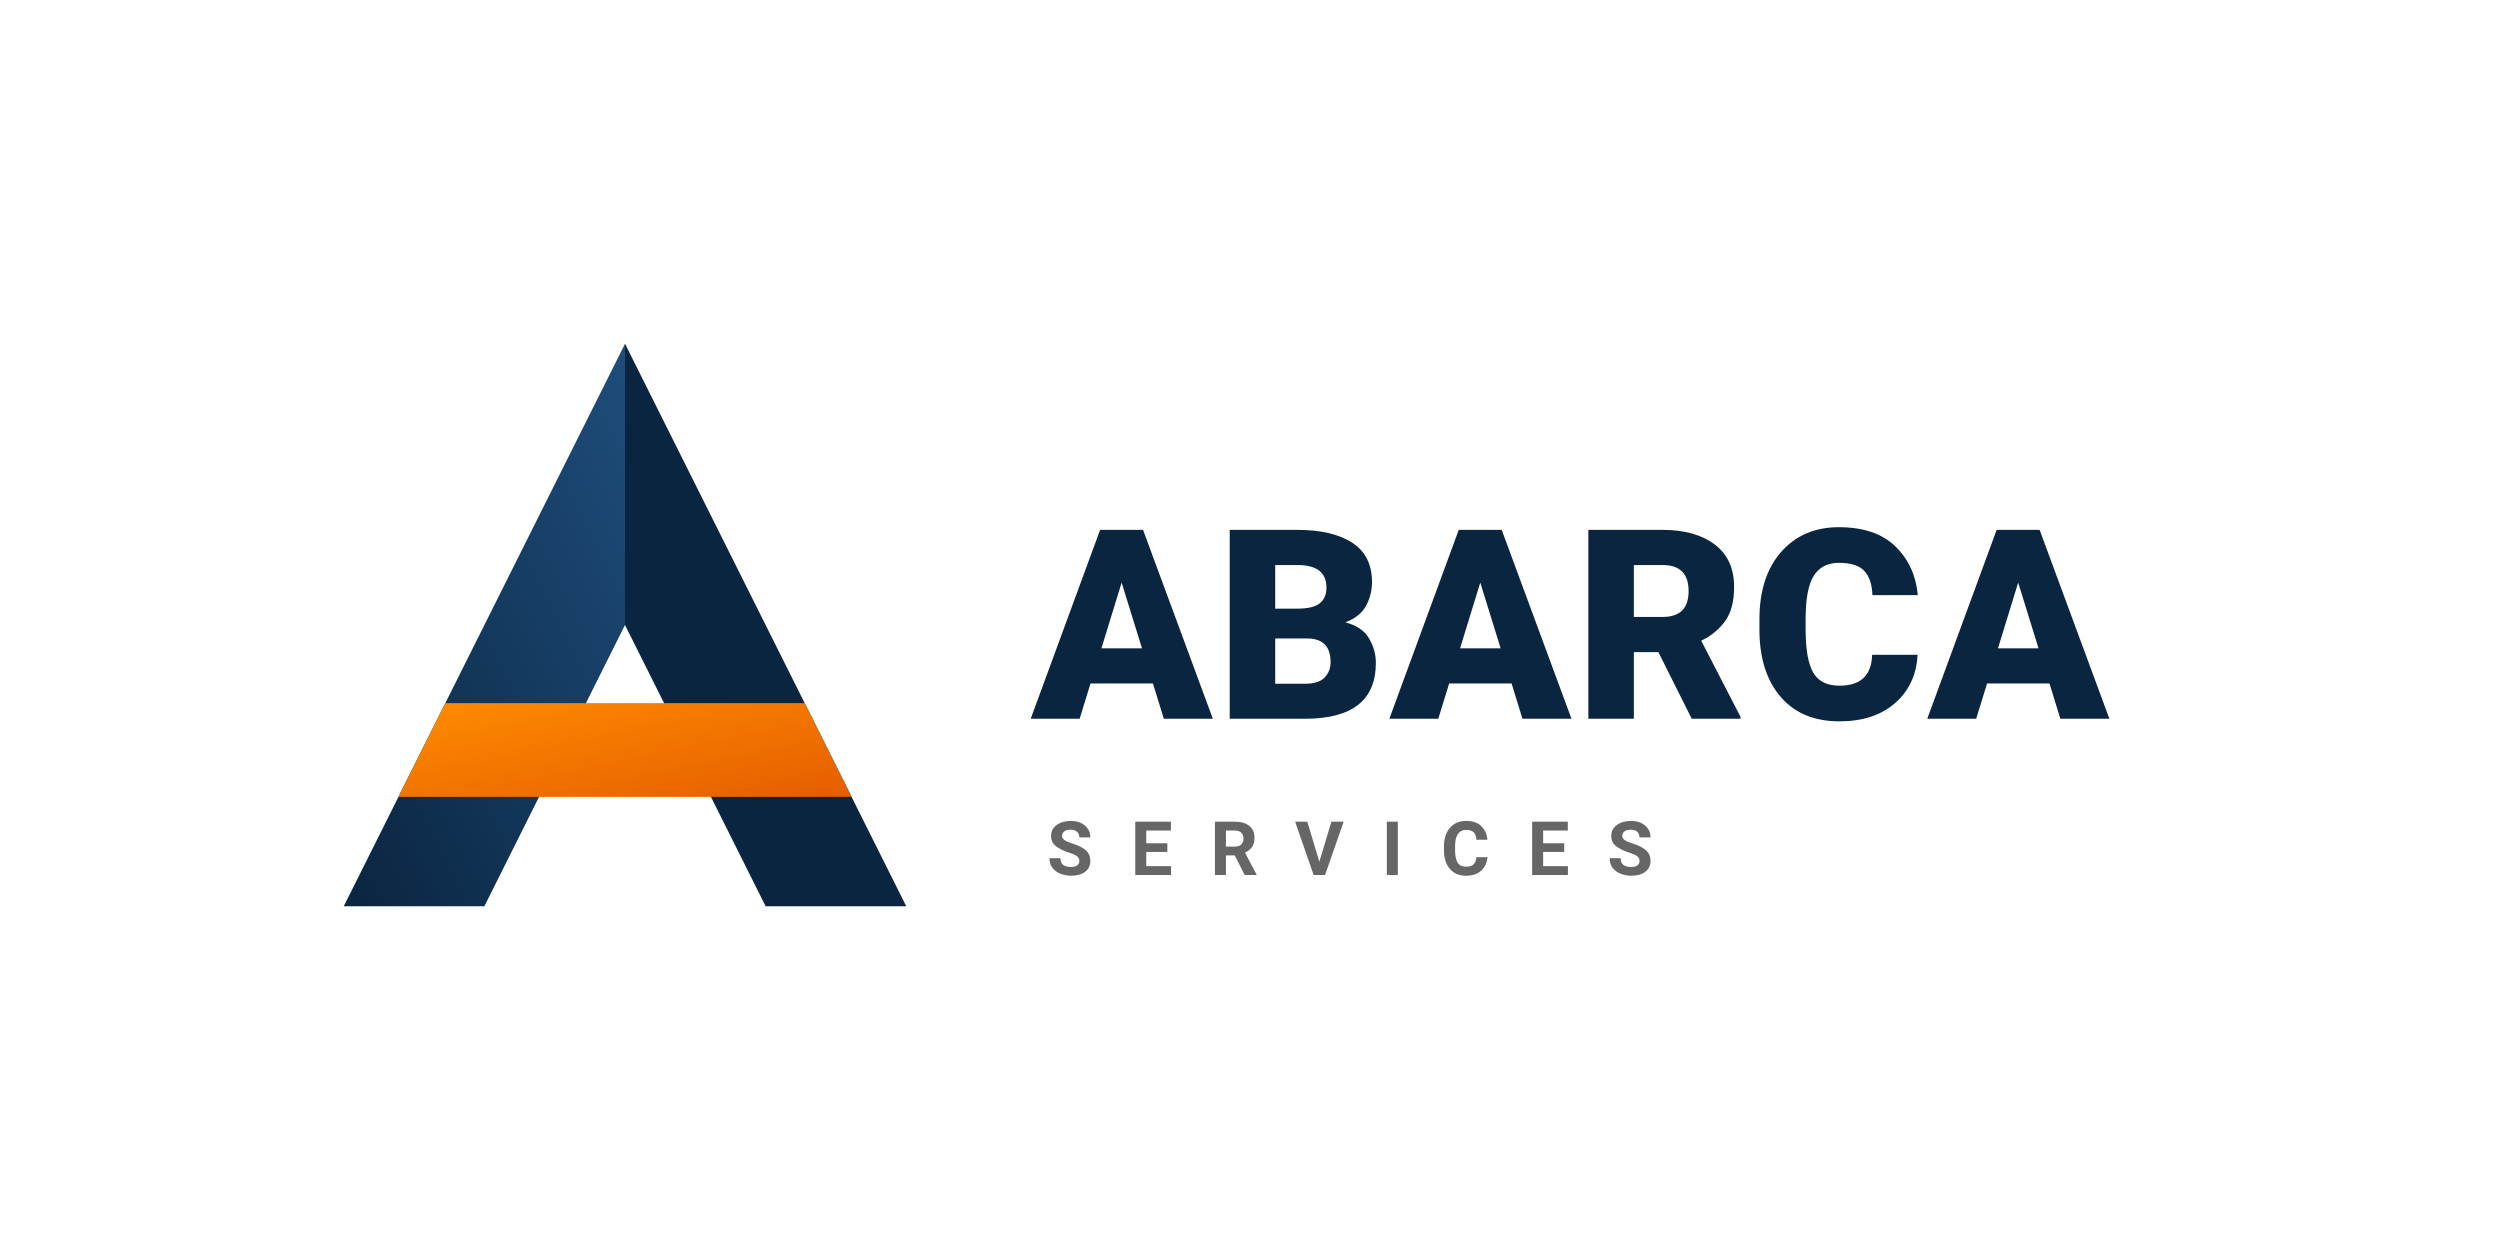
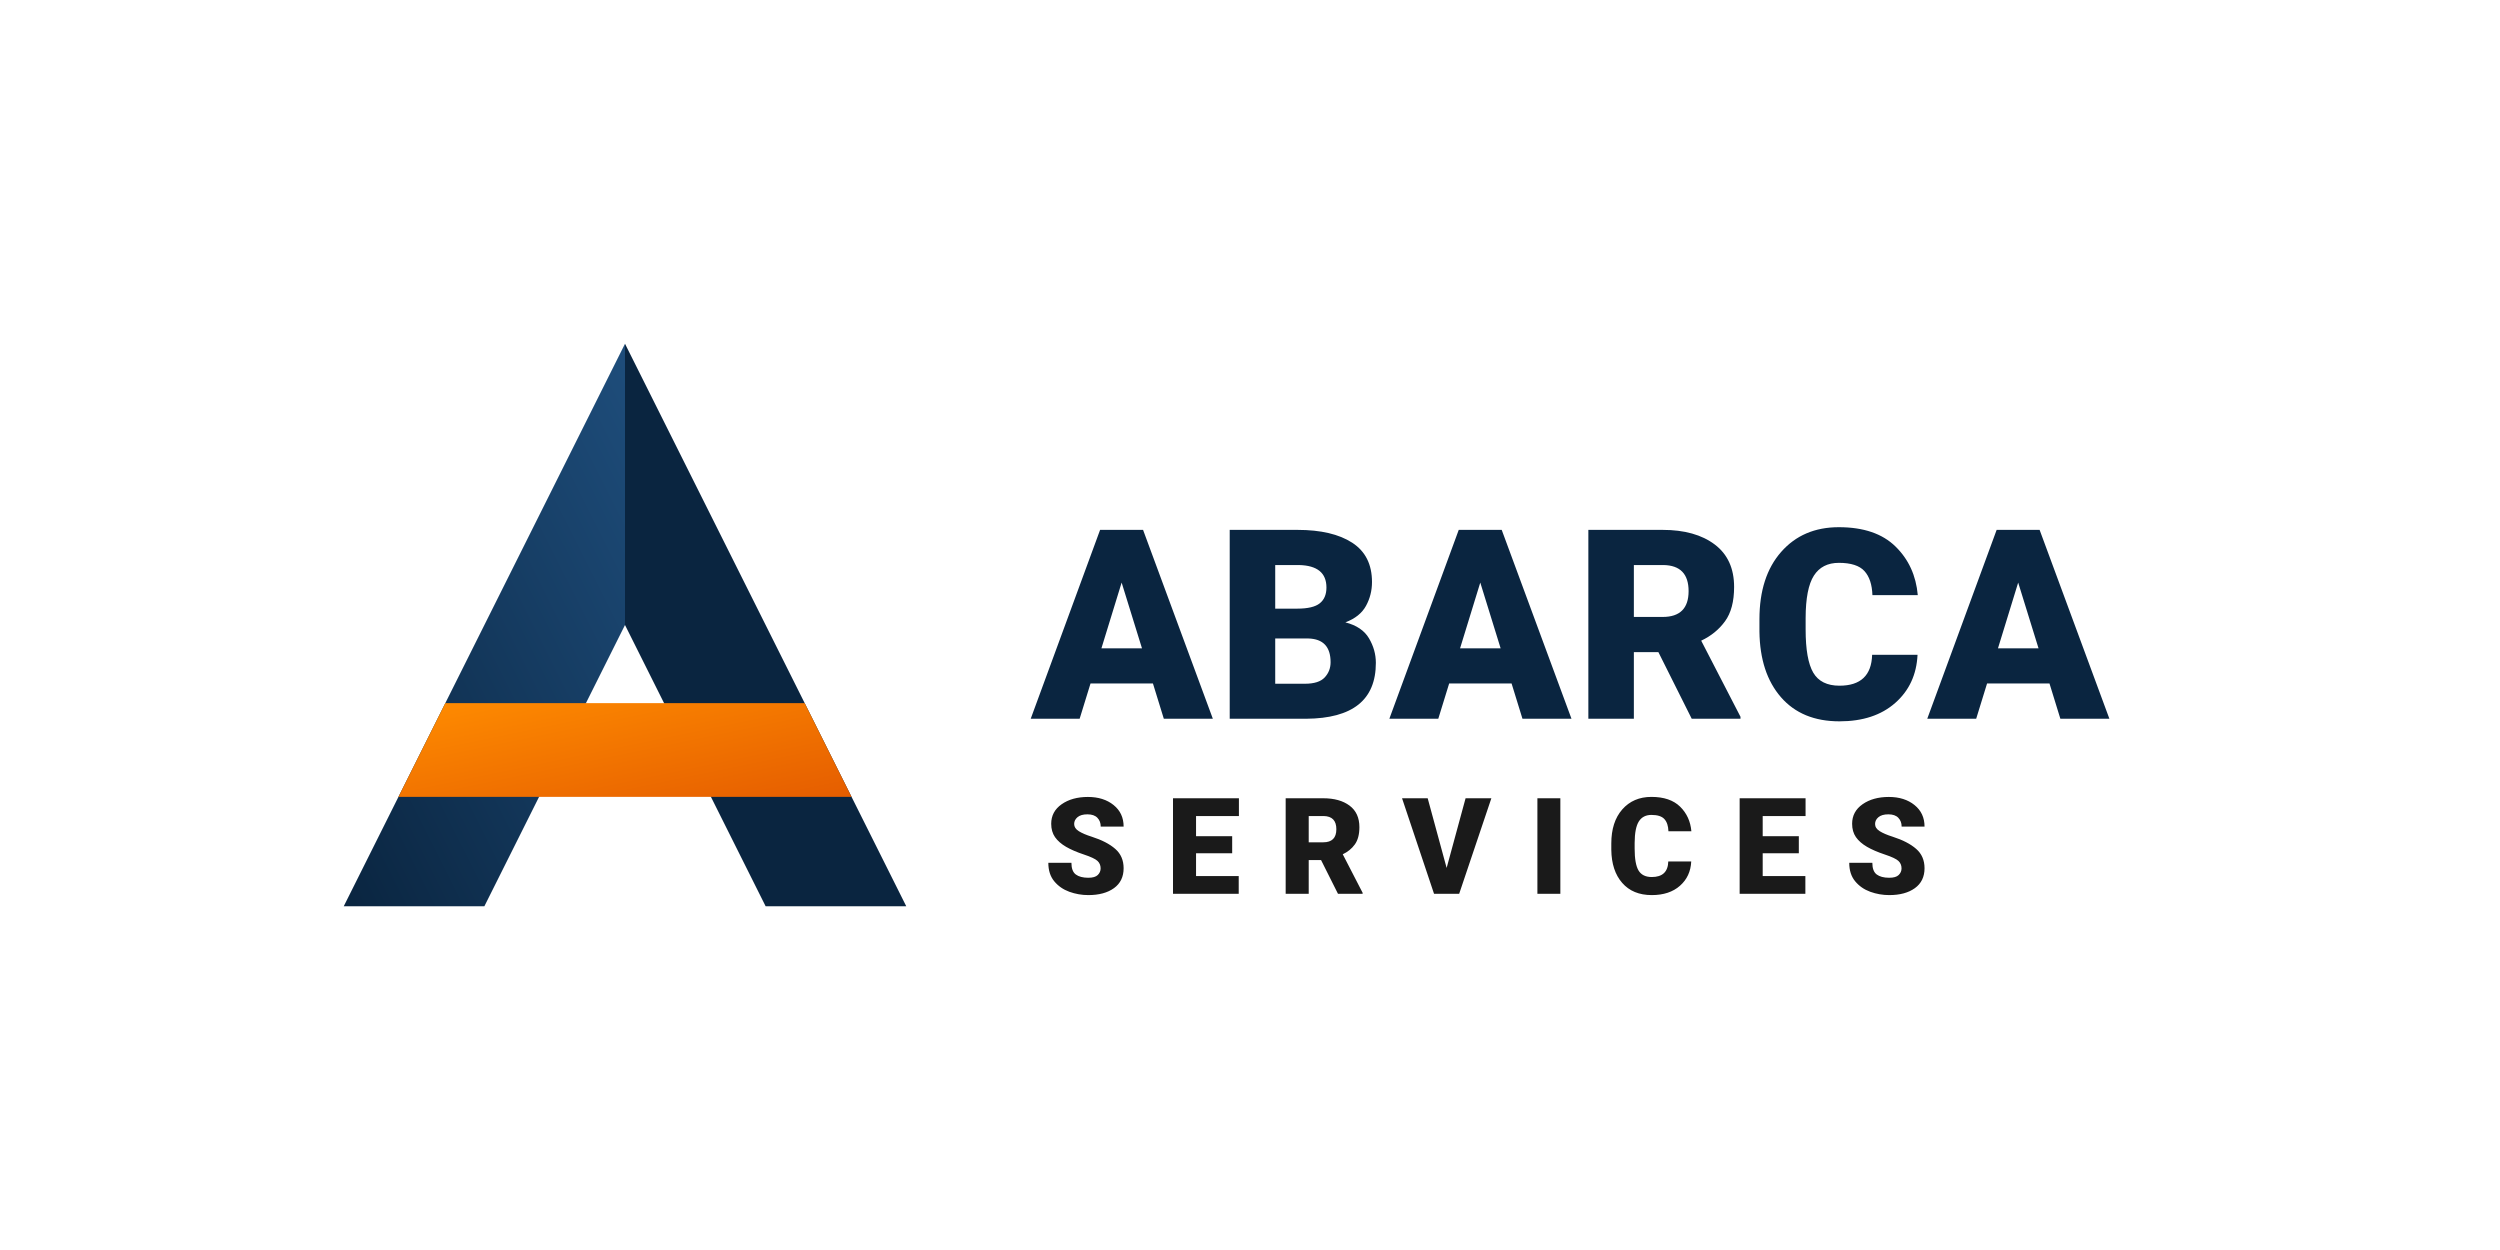
- <svg xmlns="http://www.w3.org/2000/svg" viewBox="0 0 800 400" width="100%" height="100%">
-   <defs>
+ <svg xmlns="http://www.w3.org/2000/svg" viewBox="0 0 800 400" width="100%" height="100%" version="1.1" id="svg6">
+   <defs id="defs4">
    <linearGradient id="blueGrad" x1="0%" y1="100%" x2="100%" y2="0%">
-       <stop offset="0%" stop-color="#0A2540" />
-       <stop offset="100%" stop-color="#1E4D7B" />
+       <stop offset="0%" stop-color="#0A2540" id="stop1" />
+       <stop offset="100%" stop-color="#1E4D7B" id="stop2" />
    </linearGradient>
    <linearGradient id="orangeGrad" x1="0%" y1="0%" x2="100%" y2="100%">
-       <stop offset="0%" stop-color="#FF8C00" />
-       <stop offset="100%" stop-color="#E55D00" />
+       <stop offset="0%" stop-color="#FF8C00" id="stop3" />
+       <stop offset="100%" stop-color="#E55D00" id="stop4" />
    </linearGradient>
  </defs>
-   <g transform="translate(40, 50)">
-     <path d="M160 60 L70 240 L115 240 L160 150 Z" fill="url(#blueGrad)" />
-     <path d="M160 60 L250 240 L205 240 L160 150 Z" fill="#0A2540" />
-     <polygon points="87.5,205 232.5,205 217.5,175 102.5,175" fill="url(#orangeGrad)" />
-     <text x="290" y="180" font-family="'Segoe UI', Roboto, Helvetica, Arial, sans-serif" font-size="85" font-weight="900" fill="#0A2540" letter-spacing="1">ABARCA</text>
-     <text x="295" y="230" font-family="'Segoe UI', Roboto, Helvetica, Arial, sans-serif" font-size="24" font-weight="600" fill="#666666" letter-spacing="12">SERVICES</text>
+   <g transform="translate(40, 50)" id="g6">
+     <path d="M160 60 L70 240 L115 240 L160 150 Z" fill="url(#blueGrad)" id="path4" />
+     <path d="M160 60 L250 240 L205 240 L160 150 Z" fill="#0A2540" id="path5" />
+     <polygon points="87.5,205 232.5,205 217.5,175 102.5,175" fill="url(#orangeGrad)" id="polygon5" />
+     <text x="290" y="180" font-family="'Segoe UI', Roboto, Helvetica, Arial, sans-serif" font-size="85" font-weight="900" fill="#0A2540" letter-spacing="1" id="text5">ABARCA</text>
+     <text x="294.122" y="236.01" font-family="'Segoe UI', Roboto, Helvetica, Arial, sans-serif" font-size="42.99px" font-weight="600" fill="#666666" letter-spacing="12" id="text6" style="fill:#1a1a1a;stroke-width:1.791">
+       <tspan style="font-style:normal;font-variant:normal;font-weight:900;font-stretch:normal;font-family:'Segoe UI', Roboto, Helvetica, Arial, sans-serif;-inkscape-font-specification:'Segoe UI, Roboto, Helvetica, Arial, sans-serif Heavy';stroke-width:1.791" id="tspan6">SERVICES</tspan>
+     </text>
  </g>
</svg>
